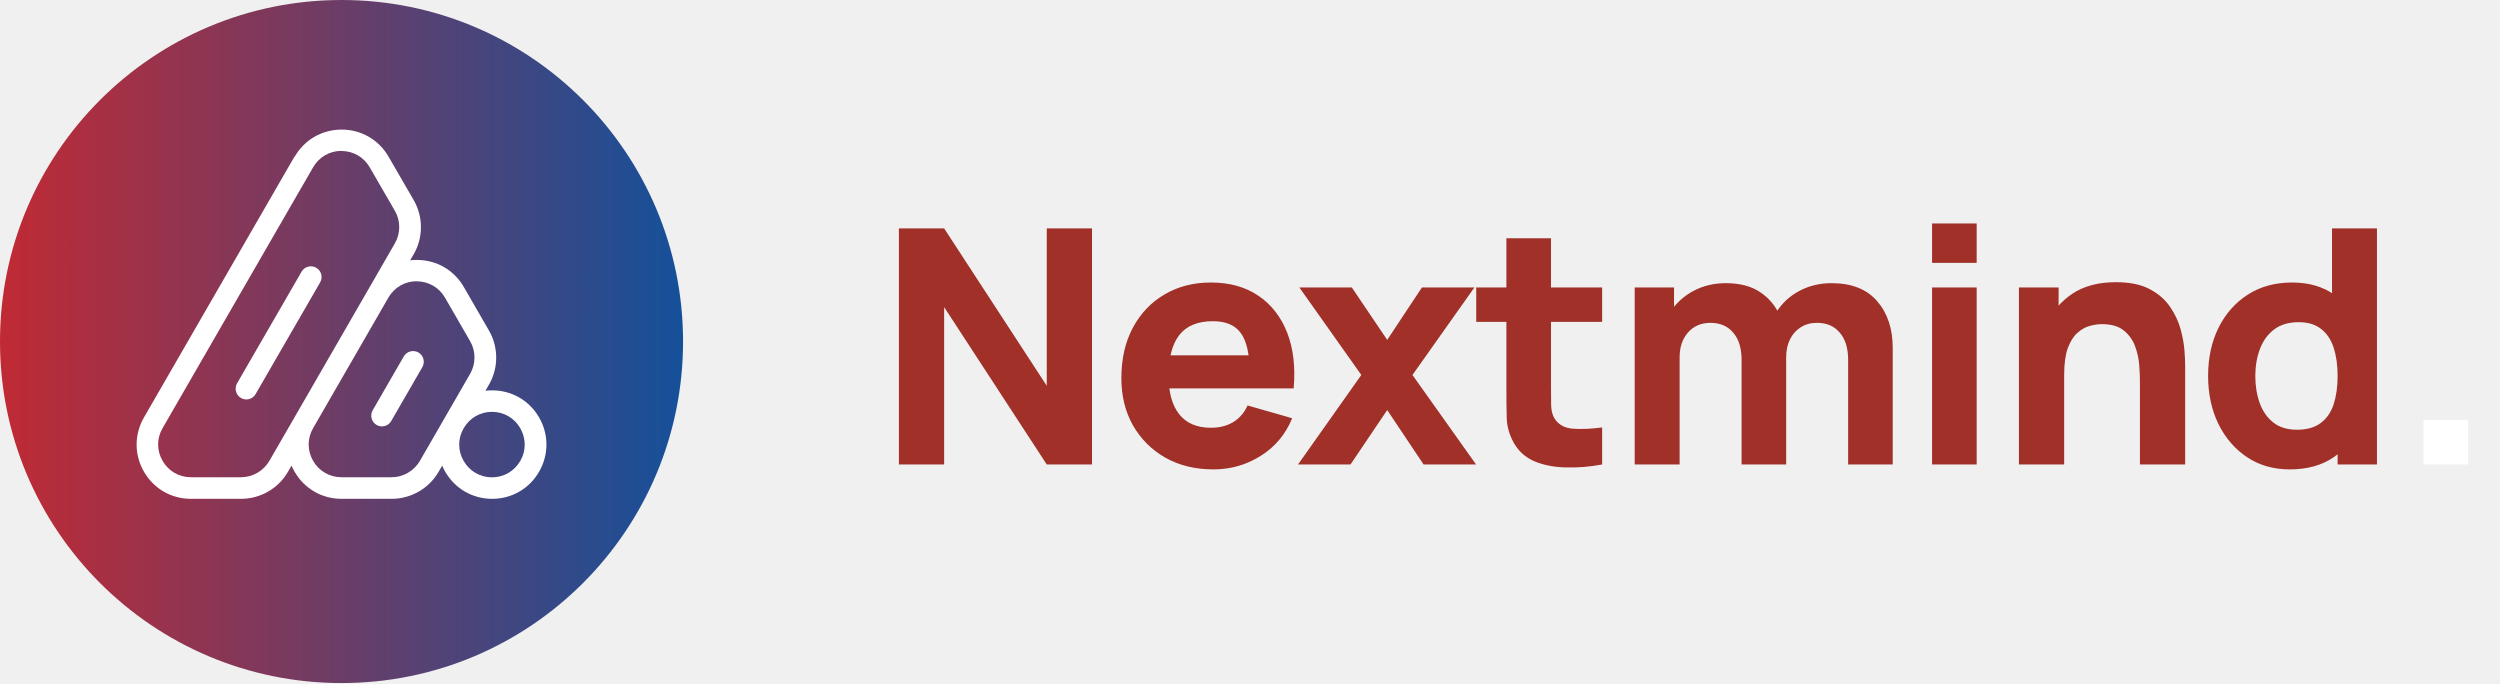
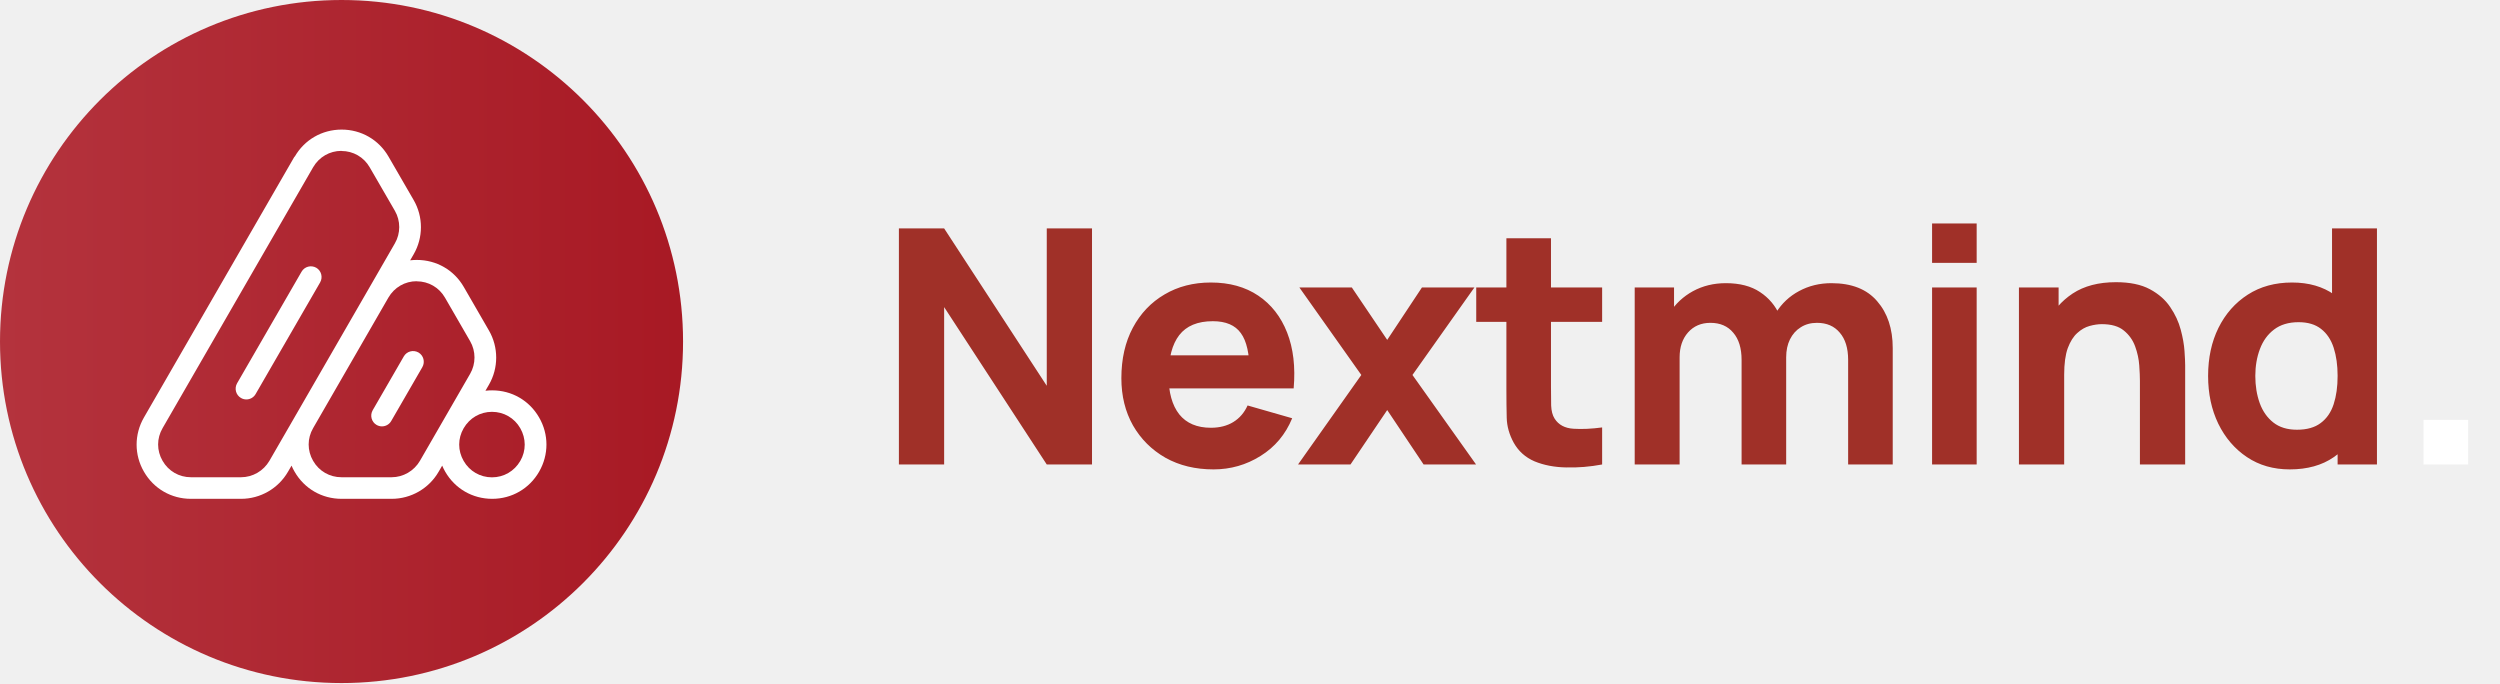
<svg xmlns="http://www.w3.org/2000/svg" width="183" height="50" viewBox="0 0 183 50" fill="none">
  <circle cx="25" cy="25" r="25" fill="url(#paint0_linear_117_698)" />
  <path d="M21.555 11.466L10.536 30.561C9.821 31.804 9.821 33.291 10.536 34.527C11.251 35.77 12.537 36.514 13.973 36.514H17.646C19.061 36.514 20.376 35.756 21.084 34.527L21.341 34.084C21.405 34.234 21.477 34.384 21.563 34.527C22.277 35.77 23.564 36.514 25 36.514H28.673C30.088 36.514 31.403 35.756 32.111 34.527L32.368 34.084C32.432 34.234 32.504 34.384 32.589 34.527C33.304 35.77 34.59 36.514 36.027 36.514C37.463 36.514 38.749 35.77 39.464 34.527C40.179 33.283 40.179 31.797 39.464 30.561C38.749 29.317 37.463 28.574 36.027 28.574C35.862 28.574 35.698 28.581 35.534 28.603L35.791 28.16C36.498 26.938 36.498 25.416 35.791 24.194L33.954 21.013C33.24 19.77 31.953 19.027 30.517 19.027C30.352 19.027 30.188 19.034 30.024 19.055L30.281 18.612C30.989 17.39 30.989 15.868 30.281 14.646L28.445 11.473C27.73 10.23 26.444 9.486 25.007 9.486C23.571 9.486 22.284 10.23 21.57 11.473L21.555 11.466ZM36.012 30.146C36.877 30.146 37.656 30.596 38.085 31.347C38.514 32.097 38.521 32.99 38.085 33.741C37.649 34.491 36.877 34.941 36.012 34.941C35.148 34.941 34.369 34.491 33.94 33.741C33.504 32.99 33.504 32.097 33.94 31.347C34.376 30.596 35.148 30.146 36.012 30.146ZM30.503 20.592C31.367 20.592 32.146 21.042 32.575 21.792L34.412 24.972C34.84 25.709 34.84 26.63 34.412 27.366L30.738 33.734C30.31 34.47 29.516 34.934 28.666 34.934H24.993C24.128 34.934 23.349 34.484 22.92 33.734C22.485 32.983 22.485 32.09 22.92 31.34L28.43 21.785C28.866 21.035 29.638 20.585 30.503 20.585V20.592ZM24.993 11.052C25.858 11.052 26.637 11.502 27.065 12.252L28.902 15.425C29.331 16.161 29.331 17.083 28.902 17.819L27.065 21.006L21.555 30.554L19.719 33.734C19.29 34.47 18.497 34.934 17.646 34.934H13.973C13.109 34.934 12.33 34.484 11.901 33.734C11.465 32.983 11.465 32.09 11.901 31.34L22.92 12.245C23.356 11.495 24.128 11.044 24.993 11.044V11.052Z" fill="white" />
  <path d="M17.639 29.131C17.761 29.203 17.896 29.239 18.032 29.239C18.304 29.239 18.568 29.096 18.711 28.846L23.435 20.67C23.649 20.292 23.52 19.813 23.149 19.598C22.77 19.384 22.291 19.513 22.077 19.884L17.353 28.06C17.139 28.438 17.267 28.917 17.639 29.131Z" fill="white" />
  <path d="M27.565 31.104C27.687 31.175 27.823 31.211 27.959 31.211C28.23 31.211 28.494 31.068 28.637 30.818L30.917 26.873C31.131 26.494 31.003 26.016 30.631 25.801C30.252 25.587 29.774 25.716 29.559 26.087L27.28 30.032C27.065 30.411 27.194 30.89 27.565 31.104Z" fill="white" />
  <path d="M65.799 34V16.72H69.111L76.623 28.24V16.72H79.935V34H76.623L69.111 22.48V34H65.799ZM88.828 34.36C87.5 34.36 86.328 34.076 85.312 33.508C84.304 32.932 83.512 32.144 82.936 31.144C82.368 30.136 82.084 28.984 82.084 27.688C82.084 26.272 82.364 25.04 82.924 23.992C83.484 22.944 84.256 22.132 85.24 21.556C86.224 20.972 87.356 20.68 88.636 20.68C89.996 20.68 91.152 21 92.104 21.64C93.056 22.28 93.76 23.18 94.216 24.34C94.672 25.5 94.832 26.864 94.696 28.432H91.468V27.232C91.468 25.912 91.256 24.964 90.832 24.388C90.416 23.804 89.732 23.512 88.78 23.512C87.668 23.512 86.848 23.852 86.32 24.532C85.8 25.204 85.54 26.2 85.54 27.52C85.54 28.728 85.8 29.664 86.32 30.328C86.848 30.984 87.62 31.312 88.636 31.312C89.276 31.312 89.824 31.172 90.28 30.892C90.736 30.612 91.084 30.208 91.324 29.68L94.588 30.616C94.1 31.8 93.328 32.72 92.272 33.376C91.224 34.032 90.076 34.36 88.828 34.36ZM84.532 28.432V26.008H93.124V28.432H84.532ZM95.016 34L99.648 27.448L95.112 21.04H98.952L101.544 24.88L104.088 21.04H107.928L103.392 27.448L108.048 34H104.208L101.544 30.016L98.856 34H95.016ZM117.276 34C116.38 34.168 115.5 34.24 114.636 34.216C113.78 34.2 113.012 34.052 112.332 33.772C111.66 33.484 111.148 33.024 110.796 32.392C110.476 31.8 110.308 31.2 110.292 30.592C110.276 29.976 110.268 29.28 110.268 28.504V17.44H113.532V28.312C113.532 28.816 113.536 29.272 113.544 29.68C113.56 30.08 113.644 30.4 113.796 30.64C114.084 31.096 114.544 31.344 115.176 31.384C115.808 31.424 116.508 31.392 117.276 31.288V34ZM108.06 23.56V21.04H117.276V23.56H108.06ZM135.284 34V26.344C135.284 25.488 135.08 24.824 134.672 24.352C134.272 23.872 133.716 23.632 133.004 23.632C132.548 23.632 132.152 23.74 131.816 23.956C131.48 24.164 131.216 24.46 131.024 24.844C130.84 25.22 130.748 25.656 130.748 26.152L129.38 25.24C129.38 24.352 129.588 23.568 130.004 22.888C130.428 22.208 130.992 21.68 131.696 21.304C132.408 20.92 133.196 20.728 134.06 20.728C135.54 20.728 136.656 21.168 137.408 22.048C138.168 22.92 138.548 24.064 138.548 25.48V34H135.284ZM119.66 34V21.04H122.54V25.336H122.948V34H119.66ZM127.484 34V26.344C127.484 25.488 127.28 24.824 126.872 24.352C126.472 23.872 125.916 23.632 125.204 23.632C124.524 23.632 123.976 23.868 123.56 24.34C123.152 24.804 122.948 25.408 122.948 26.152L121.58 25.192C121.58 24.344 121.792 23.584 122.216 22.912C122.64 22.24 123.208 21.708 123.92 21.316C124.64 20.924 125.444 20.728 126.332 20.728C127.348 20.728 128.18 20.944 128.828 21.376C129.484 21.808 129.968 22.384 130.28 23.104C130.592 23.824 130.748 24.616 130.748 25.48V34H127.484ZM141.428 19.24V16.36H144.692V19.24H141.428ZM141.428 34V21.04H144.692V34H141.428ZM156.642 34V27.88C156.642 27.584 156.626 27.208 156.594 26.752C156.562 26.288 156.462 25.824 156.294 25.36C156.126 24.896 155.85 24.508 155.466 24.196C155.09 23.884 154.554 23.728 153.858 23.728C153.578 23.728 153.278 23.772 152.958 23.86C152.638 23.948 152.338 24.12 152.058 24.376C151.778 24.624 151.546 24.992 151.362 25.48C151.186 25.968 151.098 26.616 151.098 27.424L149.226 26.536C149.226 25.512 149.434 24.552 149.85 23.656C150.266 22.76 150.89 22.036 151.722 21.484C152.562 20.932 153.618 20.656 154.89 20.656C155.906 20.656 156.734 20.828 157.374 21.172C158.014 21.516 158.51 21.952 158.862 22.48C159.222 23.008 159.478 23.56 159.63 24.136C159.782 24.704 159.874 25.224 159.906 25.696C159.938 26.168 159.954 26.512 159.954 26.728V34H156.642ZM147.786 34V21.04H150.69V25.336H151.098V34H147.786ZM167.609 34.36C166.417 34.36 165.373 34.06 164.477 33.46C163.581 32.86 162.881 32.044 162.377 31.012C161.881 29.98 161.633 28.816 161.633 27.52C161.633 26.2 161.885 25.028 162.389 24.004C162.901 22.972 163.617 22.16 164.537 21.568C165.457 20.976 166.537 20.68 167.777 20.68C169.009 20.68 170.045 20.98 170.885 21.58C171.725 22.18 172.361 22.996 172.793 24.028C173.225 25.06 173.441 26.224 173.441 27.52C173.441 28.816 173.221 29.98 172.781 31.012C172.349 32.044 171.701 32.86 170.837 33.46C169.973 34.06 168.897 34.36 167.609 34.36ZM168.137 31.456C168.865 31.456 169.445 31.292 169.877 30.964C170.317 30.636 170.633 30.176 170.825 29.584C171.017 28.992 171.113 28.304 171.113 27.52C171.113 26.736 171.017 26.048 170.825 25.456C170.633 24.864 170.325 24.404 169.901 24.076C169.485 23.748 168.937 23.584 168.257 23.584C167.529 23.584 166.929 23.764 166.457 24.124C165.993 24.476 165.649 24.952 165.425 25.552C165.201 26.144 165.089 26.8 165.089 27.52C165.089 28.248 165.197 28.912 165.413 29.512C165.629 30.104 165.961 30.576 166.409 30.928C166.857 31.28 167.433 31.456 168.137 31.456ZM171.113 34V25.12H170.705V16.72H173.993V34H171.113Z" fill="#A03028" />
  <path d="M177.401 34V30.736H180.665V34H177.401Z" fill="white" />
  <defs>
    <linearGradient id="paint0_linear_117_698" x1="0.127" y1="24.966" x2="50" y2="24.973" gradientUnits="userSpaceOnUse">
-       <stop stop-color="#c02a34" />
-       <stop offset="1" stop-color="#15509a" />
+       <stop stop-color="#b4333d" />
+       <stop offset="1" stop-color="#a81924" />
    </linearGradient>
  </defs>
</svg>
